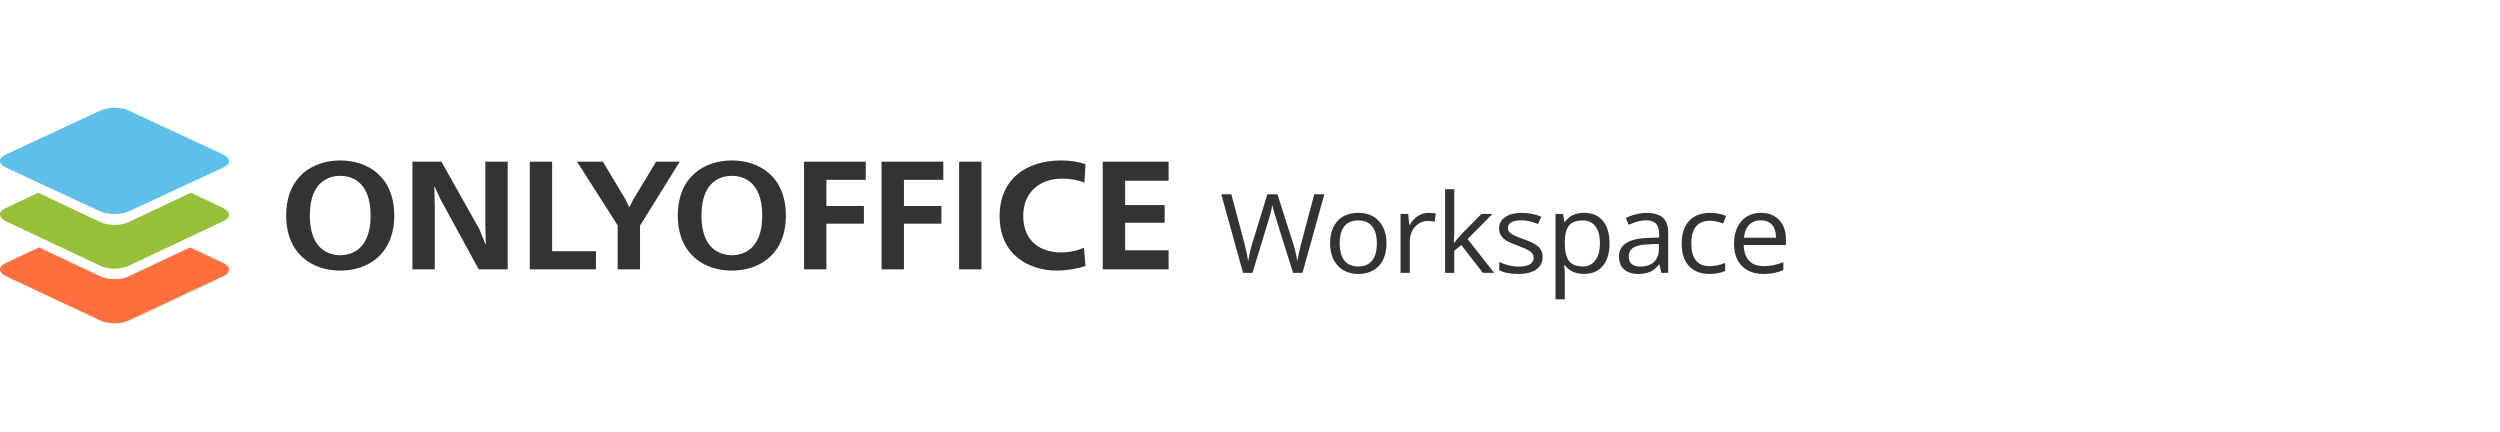
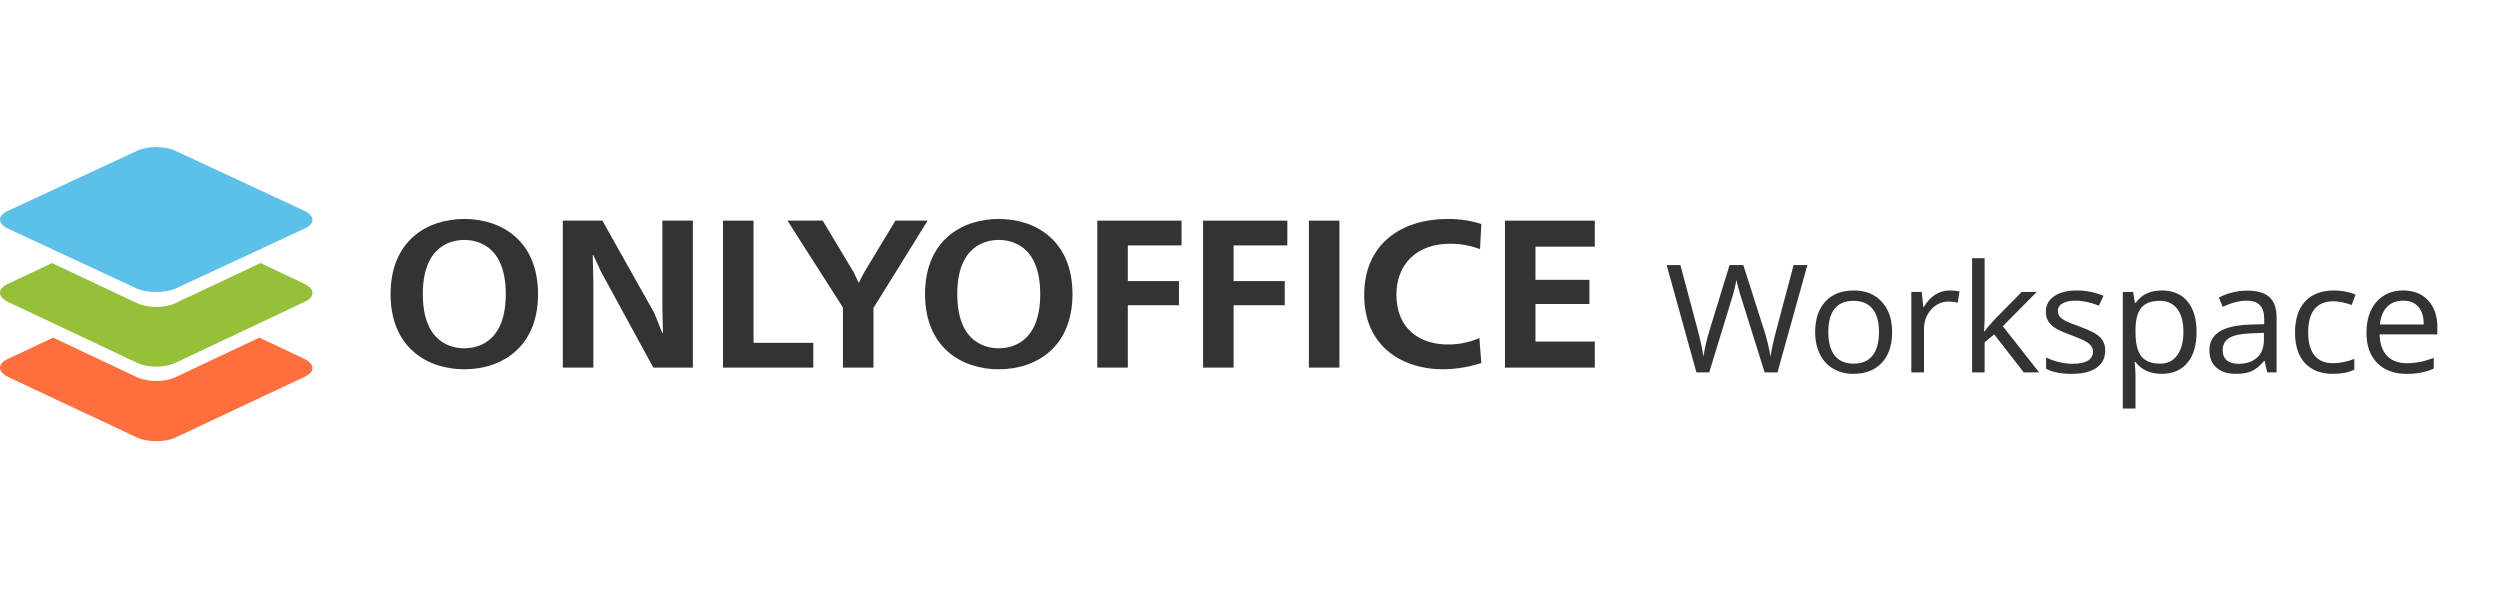
- <svg xmlns="http://www.w3.org/2000/svg" width="232" height="40" viewBox="0 0 232 40" fill="none">
-   <path fill-rule="evenodd" clip-rule="evenodd" d="M9.325 29.755L0.56 25.637C-0.187 25.278 -0.187 24.722 0.56 24.396L3.611 22.958L9.292 25.637C10.039 25.997 11.24 25.997 11.954 25.637L17.635 22.958L20.687 24.396C21.433 24.755 21.433 25.311 20.687 25.637L11.922 29.755C11.24 30.082 10.039 30.082 9.325 29.755Z" fill="#FF6F3D" />
-   <path fill-rule="evenodd" clip-rule="evenodd" d="M9.296 24.66L0.558 20.537C-0.186 20.177 -0.186 19.621 0.558 19.294L3.536 17.887L9.296 20.603C10.041 20.963 11.238 20.963 11.95 20.603L17.711 17.887L20.688 19.294C21.433 19.654 21.433 20.21 20.688 20.537L11.95 24.66C11.206 25.02 10.008 25.02 9.296 24.66Z" fill="#95C038" />
+ <svg xmlns="http://www.w3.org/2000/svg" width="170" height="40" viewBox="0 0 170 40" fill="none">
+   <path fill-rule="evenodd" clip-rule="evenodd" d="M9.325 29.755L0.56 25.638C-0.187 25.278 -0.187 24.723 0.56 24.396L3.611 22.958L9.292 25.638C10.039 25.997 11.24 25.997 11.954 25.638L17.635 22.958L20.687 24.396C21.433 24.755 21.433 25.311 20.687 25.638L11.922 29.755C11.24 30.082 10.039 30.082 9.325 29.755Z" fill="#FF6F3D" />
+   <path fill-rule="evenodd" clip-rule="evenodd" d="M9.296 24.66L0.558 20.538C-0.186 20.178 -0.186 19.622 0.558 19.294L3.536 17.888L9.296 20.603C10.041 20.963 11.238 20.963 11.95 20.603L17.711 17.888L20.688 19.294C21.433 19.654 21.433 20.211 20.688 20.538L11.95 24.66C11.206 25.02 10.008 25.02 9.296 24.66Z" fill="#95C038" />
  <path fill-rule="evenodd" clip-rule="evenodd" d="M9.296 19.617L0.558 15.554C-0.186 15.2 -0.186 14.652 0.558 14.329L9.296 10.266C10.041 9.911 11.238 9.911 11.95 10.266L20.688 14.329C21.433 14.684 21.433 15.232 20.688 15.554L11.95 19.617C11.206 19.94 10.008 19.94 9.296 19.617Z" fill="#5DC0E8" />
-   <path d="M31.572 14.889C29.043 14.889 26.558 16.374 26.558 20C26.558 23.626 29.043 25.111 31.572 25.111C34.101 25.111 36.586 23.626 36.586 20C36.586 16.374 34.101 14.889 31.572 14.889ZM31.572 16.317C32.347 16.317 34.393 16.616 34.393 20C34.393 23.384 32.347 23.683 31.572 23.683C30.797 23.683 28.751 23.384 28.751 20C28.751 16.616 30.797 16.317 31.572 16.317Z" fill="#333333" />
-   <path d="M38.272 15.003V24.997H40.348V19.115L40.304 17.345H40.348L40.859 18.458L44.426 24.997H47.115V15.003H45.04V20.885L45.084 22.655H45.04L44.499 21.299L40.962 15.003H38.272Z" fill="#333333" />
-   <path d="M49.163 15.003V24.997H55.303V23.312H51.239V15.003H49.163Z" fill="#333333" />
-   <path d="M53.549 15.003L57.32 20.914V24.997H59.395V20.942L63.079 15.003H60.886L58.767 18.515L58.416 19.201H58.372L58.051 18.515L55.946 15.003H53.549Z" fill="#333333" />
-   <path d="M67.915 14.889C65.386 14.889 62.901 16.374 62.901 20C62.901 23.626 65.386 25.111 67.915 25.111C70.444 25.111 72.929 23.626 72.929 20C72.929 16.374 70.444 14.889 67.915 14.889ZM67.915 16.317C68.69 16.317 70.736 16.616 70.736 20C70.736 23.384 68.69 23.683 67.915 23.683C67.14 23.683 65.094 23.384 65.094 20C65.094 16.616 67.14 16.317 67.915 16.317Z" fill="#333333" />
-   <path d="M74.615 15.003V24.997H76.691V20.757H80.169V19.115H76.691V16.688H80.345V15.003H74.615Z" fill="#333333" />
-   <path d="M81.809 15.003V24.997H83.885V20.757H87.364V19.115H83.885V16.688H87.539V15.003H81.809Z" fill="#333333" />
-   <path d="M89.004 24.997H91.079V15.003H89.004V24.997Z" fill="#333333" />
-   <path d="M100.598 22.984C100.087 23.212 99.371 23.426 98.464 23.426C96.623 23.426 94.956 22.441 94.956 20.029C94.956 17.987 96.316 16.574 98.611 16.574C99.385 16.574 100.043 16.716 100.642 16.945L100.73 15.232C99.955 14.989 99.268 14.889 98.464 14.889C95.249 14.889 92.764 16.616 92.764 20.057C92.764 23.698 95.541 25.111 98.084 25.111C98.903 25.111 99.824 24.983 100.73 24.683L100.598 22.984Z" fill="#333333" />
-   <path d="M102.336 15.003V24.997H108.446V23.227H104.412V20.671H108.081V19.029H104.412V16.773H108.446V15.003H102.336Z" fill="#333333" />
-   <path d="M120.869 25.322H119.996L118.463 20.436C118.39 20.219 118.309 19.946 118.219 19.617C118.128 19.288 118.082 19.09 118.078 19.023C118.002 19.462 117.881 19.943 117.714 20.465L116.228 25.322H115.355L113.333 18.025H114.269L115.469 22.532C115.636 23.164 115.757 23.736 115.833 24.249C115.927 23.64 116.065 23.044 116.249 22.462L117.61 18.025H118.546L119.975 22.502C120.142 23.018 120.282 23.6 120.396 24.249C120.462 23.776 120.587 23.201 120.77 22.522L121.966 18.025H122.901L120.869 25.322Z" fill="#333333" />
-   <path d="M128.665 22.582C128.665 23.474 128.431 24.171 127.964 24.673C127.496 25.172 126.85 25.422 126.025 25.422C125.516 25.422 125.063 25.307 124.668 25.078C124.273 24.848 123.969 24.518 123.754 24.089C123.539 23.66 123.432 23.157 123.432 22.582C123.432 21.69 123.664 20.996 124.128 20.5C124.592 20.001 125.237 19.752 126.061 19.752C126.858 19.752 127.491 20.006 127.958 20.515C128.43 21.024 128.665 21.713 128.665 22.582ZM124.325 22.582C124.325 23.281 124.471 23.813 124.762 24.179C125.053 24.545 125.481 24.728 126.046 24.728C126.611 24.728 127.038 24.547 127.329 24.184C127.624 23.818 127.771 23.284 127.771 22.582C127.771 21.886 127.624 21.359 127.329 21C127.038 20.637 126.607 20.456 126.035 20.456C125.471 20.456 125.044 20.634 124.757 20.99C124.469 21.346 124.325 21.876 124.325 22.582Z" fill="#333333" />
-   <path d="M132.568 19.752C132.821 19.752 133.048 19.772 133.249 19.812L133.13 20.58C132.894 20.53 132.686 20.505 132.506 20.505C132.045 20.505 131.65 20.685 131.321 21.044C130.995 21.404 130.833 21.851 130.833 22.387V25.322H129.97V19.852H130.682L130.781 20.865H130.822C131.034 20.509 131.288 20.234 131.586 20.041C131.884 19.848 132.212 19.752 132.568 19.752Z" fill="#333333" />
-   <path d="M134.954 22.522C135.103 22.319 135.33 22.053 135.635 21.723L137.475 19.852H138.499L136.191 22.183L138.66 25.322H137.615L135.604 22.736L134.954 23.276V25.322H134.102V17.555H134.954V21.673C134.954 21.856 134.94 22.139 134.913 22.522H134.954Z" fill="#333333" />
-   <path d="M143.156 23.83C143.156 24.339 142.958 24.731 142.563 25.008C142.168 25.284 141.614 25.422 140.9 25.422C140.145 25.422 139.556 25.307 139.133 25.078V24.309C139.407 24.442 139.699 24.547 140.011 24.623C140.327 24.7 140.63 24.738 140.921 24.738C141.371 24.738 141.718 24.67 141.96 24.533C142.203 24.394 142.324 24.182 142.324 23.899C142.324 23.686 142.227 23.505 142.033 23.355C141.842 23.202 141.468 23.023 140.91 22.816C140.38 22.627 140.003 22.462 139.777 22.322C139.556 22.179 139.389 22.018 139.278 21.838C139.171 21.658 139.117 21.444 139.117 21.194C139.117 20.748 139.306 20.397 139.684 20.141C140.061 19.881 140.579 19.752 141.238 19.752C141.851 19.752 142.45 19.872 143.036 20.111L142.729 20.785C142.158 20.559 141.64 20.445 141.175 20.445C140.767 20.445 140.458 20.507 140.25 20.63C140.042 20.753 139.938 20.923 139.938 21.139C139.938 21.286 139.977 21.41 140.053 21.514C140.133 21.617 140.259 21.715 140.432 21.808C140.605 21.901 140.938 22.036 141.43 22.212C142.106 22.449 142.561 22.687 142.797 22.926C143.036 23.166 143.156 23.467 143.156 23.83Z" fill="#333333" />
-   <path d="M147.002 25.422C146.631 25.422 146.291 25.357 145.983 25.227C145.678 25.094 145.422 24.891 145.214 24.618H145.151C145.193 24.938 145.214 25.241 145.214 25.527V27.778H144.351V19.852H145.053L145.172 20.6H145.214C145.436 20.301 145.694 20.084 145.988 19.951C146.283 19.818 146.621 19.752 147.002 19.752C147.757 19.752 148.339 20 148.748 20.495C149.16 20.991 149.366 21.687 149.366 22.582C149.366 23.48 149.157 24.179 148.738 24.678C148.322 25.174 147.743 25.422 147.002 25.422ZM146.877 20.456C146.295 20.456 145.874 20.61 145.614 20.92C145.354 21.229 145.221 21.722 145.214 22.397V22.582C145.214 23.351 145.347 23.901 145.614 24.234C145.881 24.563 146.309 24.728 146.898 24.728C147.39 24.728 147.774 24.537 148.052 24.154C148.332 23.771 148.472 23.244 148.472 22.572C148.472 21.89 148.332 21.367 148.052 21.005C147.774 20.639 147.383 20.456 146.877 20.456Z" fill="#333333" />
-   <path d="M154.169 25.322L153.997 24.543H153.956C153.672 24.886 153.388 25.119 153.103 25.242C152.823 25.362 152.471 25.422 152.048 25.422C151.484 25.422 151.04 25.282 150.718 25.003C150.399 24.723 150.24 24.325 150.24 23.81C150.24 22.705 151.16 22.126 152.999 22.073L153.966 22.043V21.703C153.966 21.274 153.869 20.958 153.675 20.755C153.485 20.549 153.178 20.445 152.755 20.445C152.28 20.445 151.743 20.585 151.144 20.865L150.879 20.231C151.16 20.084 151.466 19.97 151.799 19.887C152.135 19.803 152.471 19.762 152.807 19.762C153.486 19.762 153.989 19.907 154.314 20.196C154.643 20.485 154.808 20.95 154.808 21.588V25.322H154.169ZM152.22 24.738C152.757 24.738 153.178 24.597 153.483 24.314C153.791 24.031 153.945 23.635 153.945 23.126V22.632L153.083 22.667C152.397 22.69 151.901 22.793 151.596 22.976C151.295 23.156 151.144 23.437 151.144 23.82C151.144 24.119 151.238 24.347 151.425 24.503C151.615 24.66 151.88 24.738 152.22 24.738Z" fill="#333333" />
-   <path d="M158.654 25.422C157.83 25.422 157.19 25.179 156.736 24.693C156.286 24.204 156.061 23.514 156.061 22.622C156.061 21.707 156.289 21 156.747 20.5C157.208 20.001 157.862 19.752 158.711 19.752C158.985 19.752 159.259 19.78 159.533 19.837C159.806 19.893 160.021 19.96 160.177 20.036L159.912 20.74C159.721 20.667 159.513 20.607 159.288 20.56C159.063 20.51 158.864 20.485 158.691 20.485C157.533 20.485 156.955 21.194 156.955 22.612C156.955 23.284 157.095 23.8 157.376 24.159C157.66 24.518 158.079 24.698 158.633 24.698C159.108 24.698 159.595 24.6 160.094 24.404V25.137C159.713 25.327 159.233 25.422 158.654 25.422Z" fill="#333333" />
-   <path d="M163.644 25.422C162.802 25.422 162.137 25.176 161.648 24.683C161.163 24.191 160.92 23.507 160.92 22.632C160.92 21.75 161.146 21.049 161.596 20.53C162.05 20.011 162.658 19.752 163.42 19.752C164.134 19.752 164.699 19.978 165.115 20.43C165.53 20.88 165.738 21.474 165.738 22.212V22.736H161.814C161.832 23.379 162 23.866 162.318 24.199C162.641 24.532 163.093 24.698 163.675 24.698C164.288 24.698 164.895 24.575 165.494 24.329V25.067C165.189 25.194 164.9 25.284 164.626 25.337C164.356 25.394 164.028 25.422 163.644 25.422ZM163.41 20.445C162.952 20.445 162.587 20.589 162.313 20.875C162.043 21.161 161.884 21.557 161.835 22.063H164.813C164.813 21.54 164.692 21.141 164.449 20.865C164.207 20.585 163.86 20.445 163.41 20.445Z" fill="#333333" />
+   <path d="M31.572 14.889C29.044 14.889 26.559 16.373 26.559 20C26.559 23.626 29.044 25.111 31.572 25.111C34.101 25.111 36.586 23.626 36.586 20C36.586 16.373 34.101 14.889 31.572 14.889ZM31.572 16.316C32.347 16.316 34.393 16.616 34.393 20C34.393 23.383 32.347 23.683 31.572 23.683C30.798 23.683 28.751 23.383 28.751 20C28.751 16.616 30.798 16.316 31.572 16.316Z" fill="#333333" />
+   <path d="M38.272 15.003V24.997H40.348V19.115L40.304 17.344H40.348L40.859 18.458L44.426 24.997H47.116V15.003H45.04V20.885L45.084 22.655H45.04L44.499 21.299L40.962 15.003H38.272Z" fill="#333333" />
+   <path d="M49.164 15.003V24.997H55.303V23.312H51.239V15.003H49.164Z" fill="#333333" />
+   <path d="M53.549 15.003L57.32 20.913V24.997H59.396V20.942L63.079 15.003H60.887L58.767 18.515L58.416 19.2H58.373L58.051 18.515L55.946 15.003H53.549Z" fill="#333333" />
+   <path d="M67.915 14.889C65.386 14.889 62.902 16.373 62.902 20C62.902 23.626 65.386 25.111 67.915 25.111C70.444 25.111 72.929 23.626 72.929 20C72.929 16.373 70.444 14.889 67.915 14.889ZM67.915 16.316C68.69 16.316 70.736 16.616 70.736 20C70.736 23.383 68.69 23.683 67.915 23.683C67.141 23.683 65.094 23.383 65.094 20C65.094 16.616 67.141 16.316 67.915 16.316Z" fill="#333333" />
+   <path d="M74.615 15.003V24.997H76.691V20.756H80.17V19.115H76.691V16.688H80.345V15.003H74.615Z" fill="#333333" />
+   <path d="M81.81 15.003V24.997H83.885V20.756H87.364V19.115H83.885V16.688H87.54V15.003H81.81Z" fill="#333333" />
+   <path d="M89.004 24.997H91.08V15.003H89.004V24.997Z" fill="#333333" />
+   <path d="M100.599 22.984C100.087 23.212 99.371 23.426 98.465 23.426C96.623 23.426 94.957 22.441 94.957 20.028C94.957 17.987 96.316 16.573 98.611 16.573C99.386 16.573 100.043 16.716 100.643 16.945L100.73 15.231C99.956 14.989 99.269 14.889 98.465 14.889C95.249 14.889 92.764 16.616 92.764 20.057C92.764 23.698 95.541 25.111 98.085 25.111C98.903 25.111 99.824 24.982 100.73 24.683L100.599 22.984Z" fill="#333333" />
+   <path d="M102.337 15.003V24.997H108.446V23.226H104.412V20.671H108.081V19.029H104.412V16.773H108.446V15.003H102.337Z" fill="#333333" />
+   <path d="M120.869 25.322H119.996L118.463 20.436C118.39 20.219 118.308 19.947 118.218 19.617C118.128 19.288 118.082 19.09 118.078 19.023C118.002 19.462 117.881 19.943 117.714 20.466L116.228 25.322H115.355L113.333 18.025H114.269L115.469 22.532C115.635 23.164 115.757 23.737 115.833 24.249C115.926 23.64 116.065 23.044 116.249 22.462L117.61 18.025H118.546L119.975 22.502C120.141 23.018 120.282 23.6 120.396 24.249C120.462 23.776 120.587 23.201 120.77 22.522L121.966 18.025H122.901L120.869 25.322Z" fill="#333333" />
+   <path d="M128.665 22.582C128.665 23.474 128.431 24.171 127.963 24.673C127.496 25.172 126.849 25.422 126.025 25.422C125.515 25.422 125.063 25.307 124.668 25.078C124.273 24.848 123.968 24.518 123.754 24.089C123.539 23.66 123.431 23.158 123.431 22.582C123.431 21.69 123.664 20.996 124.128 20.5C124.592 20.001 125.237 19.752 126.061 19.752C126.858 19.752 127.49 20.006 127.958 20.515C128.429 21.025 128.665 21.713 128.665 22.582ZM124.325 22.582C124.325 23.281 124.471 23.813 124.762 24.179C125.053 24.545 125.481 24.728 126.046 24.728C126.61 24.728 127.038 24.547 127.329 24.184C127.624 23.818 127.771 23.284 127.771 22.582C127.771 21.887 127.624 21.359 127.329 21C127.038 20.637 126.607 20.456 126.035 20.456C125.47 20.456 125.044 20.634 124.757 20.99C124.469 21.346 124.325 21.877 124.325 22.582Z" fill="#333333" />
+   <path d="M132.568 19.752C132.821 19.752 133.048 19.772 133.249 19.812L133.13 20.58C132.894 20.53 132.686 20.506 132.506 20.506C132.045 20.506 131.65 20.685 131.321 21.045C130.995 21.404 130.832 21.852 130.832 22.387V25.322H129.97V19.852H130.682L130.78 20.865H130.822C131.033 20.509 131.288 20.234 131.586 20.041C131.884 19.848 132.211 19.752 132.568 19.752Z" fill="#333333" />
+   <path d="M134.954 22.522C135.103 22.319 135.33 22.053 135.635 21.723L137.475 19.852H138.498L136.191 22.183L138.66 25.322H137.615L135.604 22.737L134.954 23.276V25.322H134.102V17.556H134.954V21.674C134.954 21.857 134.94 22.139 134.912 22.522H134.954Z" fill="#333333" />
+   <path d="M143.155 23.83C143.155 24.339 142.958 24.732 142.563 25.008C142.168 25.284 141.614 25.422 140.9 25.422C140.144 25.422 139.555 25.307 139.133 25.078V24.309C139.406 24.442 139.699 24.547 140.011 24.623C140.326 24.7 140.63 24.738 140.921 24.738C141.371 24.738 141.717 24.67 141.96 24.534C142.203 24.394 142.324 24.183 142.324 23.9C142.324 23.687 142.227 23.505 142.033 23.356C141.842 23.203 141.468 23.023 140.91 22.817C140.38 22.627 140.002 22.462 139.777 22.322C139.555 22.179 139.389 22.018 139.278 21.838C139.171 21.659 139.117 21.444 139.117 21.194C139.117 20.748 139.306 20.397 139.684 20.141C140.061 19.882 140.579 19.752 141.238 19.752C141.851 19.752 142.45 19.872 143.036 20.111L142.729 20.785C142.157 20.559 141.64 20.446 141.175 20.446C140.766 20.446 140.458 20.507 140.25 20.63C140.042 20.753 139.938 20.923 139.938 21.139C139.938 21.286 139.976 21.411 140.053 21.514C140.132 21.617 140.259 21.715 140.432 21.808C140.605 21.901 140.938 22.036 141.43 22.213C142.106 22.449 142.561 22.687 142.797 22.926C143.036 23.166 143.155 23.467 143.155 23.83Z" fill="#333333" />
+   <path d="M147.001 25.422C146.631 25.422 146.291 25.357 145.983 25.227C145.678 25.094 145.422 24.891 145.214 24.618H145.151C145.193 24.938 145.214 25.241 145.214 25.527V27.778H144.351V19.852H145.053L145.172 20.6H145.214C145.435 20.301 145.694 20.085 145.988 19.951C146.283 19.818 146.62 19.752 147.001 19.752C147.757 19.752 148.339 20 148.748 20.495C149.16 20.991 149.366 21.687 149.366 22.582C149.366 23.48 149.157 24.179 148.737 24.678C148.322 25.174 147.743 25.422 147.001 25.422ZM146.877 20.456C146.295 20.456 145.874 20.61 145.614 20.92C145.354 21.229 145.221 21.722 145.214 22.397V22.582C145.214 23.351 145.347 23.901 145.614 24.234C145.881 24.564 146.309 24.728 146.898 24.728C147.39 24.728 147.774 24.537 148.051 24.154C148.332 23.771 148.472 23.244 148.472 22.572C148.472 21.89 148.332 21.367 148.051 21.005C147.774 20.639 147.383 20.456 146.877 20.456Z" fill="#333333" />
+   <path d="M154.169 25.322L153.997 24.544H153.956C153.671 24.886 153.387 25.119 153.103 25.242C152.823 25.362 152.471 25.422 152.048 25.422C151.483 25.422 151.04 25.282 150.718 25.003C150.399 24.723 150.24 24.326 150.24 23.81C150.24 22.705 151.159 22.126 152.999 22.073L153.966 22.043V21.703C153.966 21.274 153.869 20.958 153.675 20.755C153.484 20.549 153.178 20.446 152.755 20.446C152.28 20.446 151.743 20.585 151.144 20.865L150.879 20.231C151.159 20.085 151.466 19.97 151.799 19.887C152.135 19.803 152.471 19.762 152.807 19.762C153.486 19.762 153.988 19.907 154.314 20.196C154.643 20.486 154.808 20.95 154.808 21.589V25.322H154.169ZM152.22 24.738C152.757 24.738 153.178 24.597 153.483 24.314C153.791 24.031 153.945 23.635 153.945 23.126V22.632L153.082 22.667C152.396 22.69 151.901 22.793 151.596 22.976C151.295 23.156 151.144 23.437 151.144 23.82C151.144 24.119 151.237 24.347 151.425 24.504C151.615 24.66 151.88 24.738 152.22 24.738Z" fill="#333333" />
+   <path d="M158.654 25.422C157.829 25.422 157.19 25.179 156.736 24.693C156.286 24.204 156.061 23.514 156.061 22.622C156.061 21.707 156.289 21 156.747 20.5C157.207 20.001 157.862 19.752 158.711 19.752C158.985 19.752 159.259 19.78 159.532 19.837C159.806 19.893 160.021 19.96 160.177 20.036L159.912 20.74C159.721 20.667 159.513 20.607 159.288 20.56C159.063 20.511 158.864 20.486 158.69 20.486C157.533 20.486 156.955 21.194 156.955 22.612C156.955 23.284 157.095 23.8 157.376 24.159C157.66 24.518 158.079 24.698 158.633 24.698C159.108 24.698 159.595 24.6 160.094 24.404V25.137C159.713 25.327 159.233 25.422 158.654 25.422Z" fill="#333333" />
+   <path d="M163.644 25.422C162.802 25.422 162.136 25.176 161.648 24.683C161.163 24.191 160.92 23.507 160.92 22.632C160.92 21.75 161.145 21.05 161.596 20.53C162.05 20.011 162.658 19.752 163.42 19.752C164.134 19.752 164.699 19.978 165.114 20.431C165.53 20.88 165.738 21.474 165.738 22.213V22.737H161.814C161.831 23.379 161.999 23.866 162.318 24.199C162.64 24.532 163.093 24.698 163.675 24.698C164.288 24.698 164.894 24.575 165.494 24.329V25.068C165.189 25.194 164.9 25.284 164.626 25.337C164.356 25.394 164.028 25.422 163.644 25.422ZM163.41 20.446C162.952 20.446 162.587 20.589 162.313 20.875C162.043 21.161 161.883 21.557 161.835 22.063H164.813C164.813 21.54 164.692 21.141 164.449 20.865C164.207 20.585 163.86 20.446 163.41 20.446Z" fill="#333333" />
</svg>
